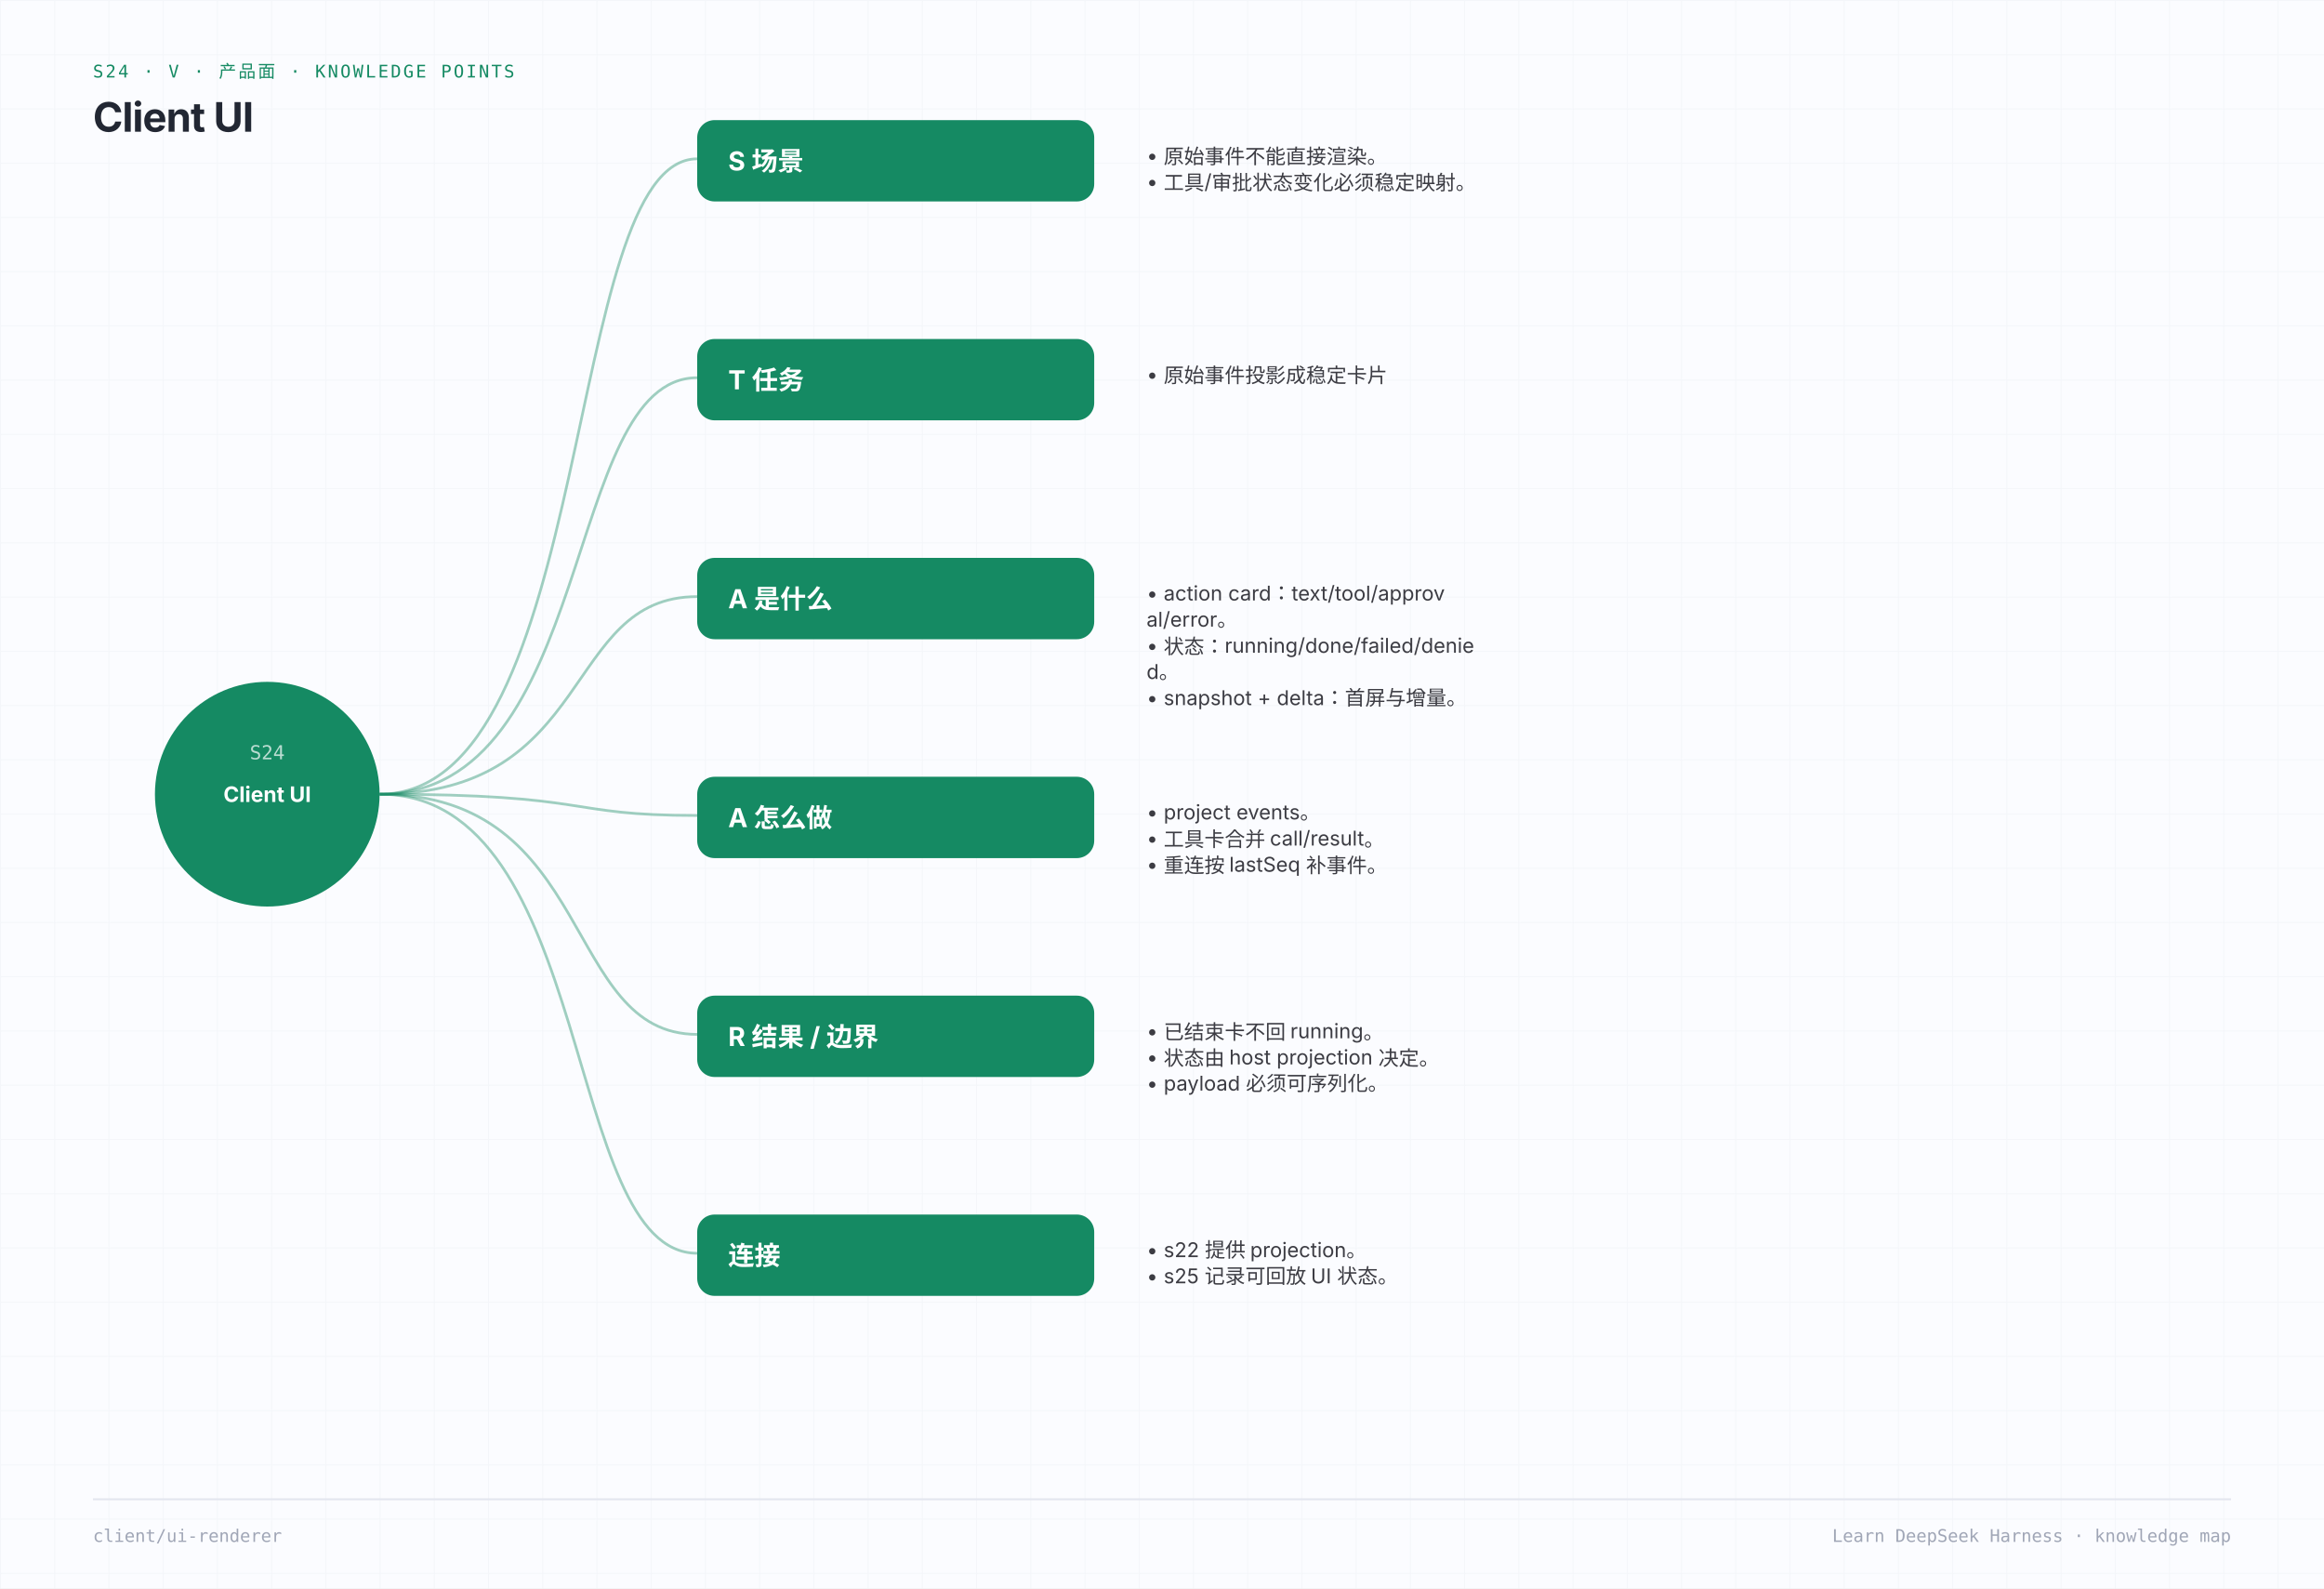
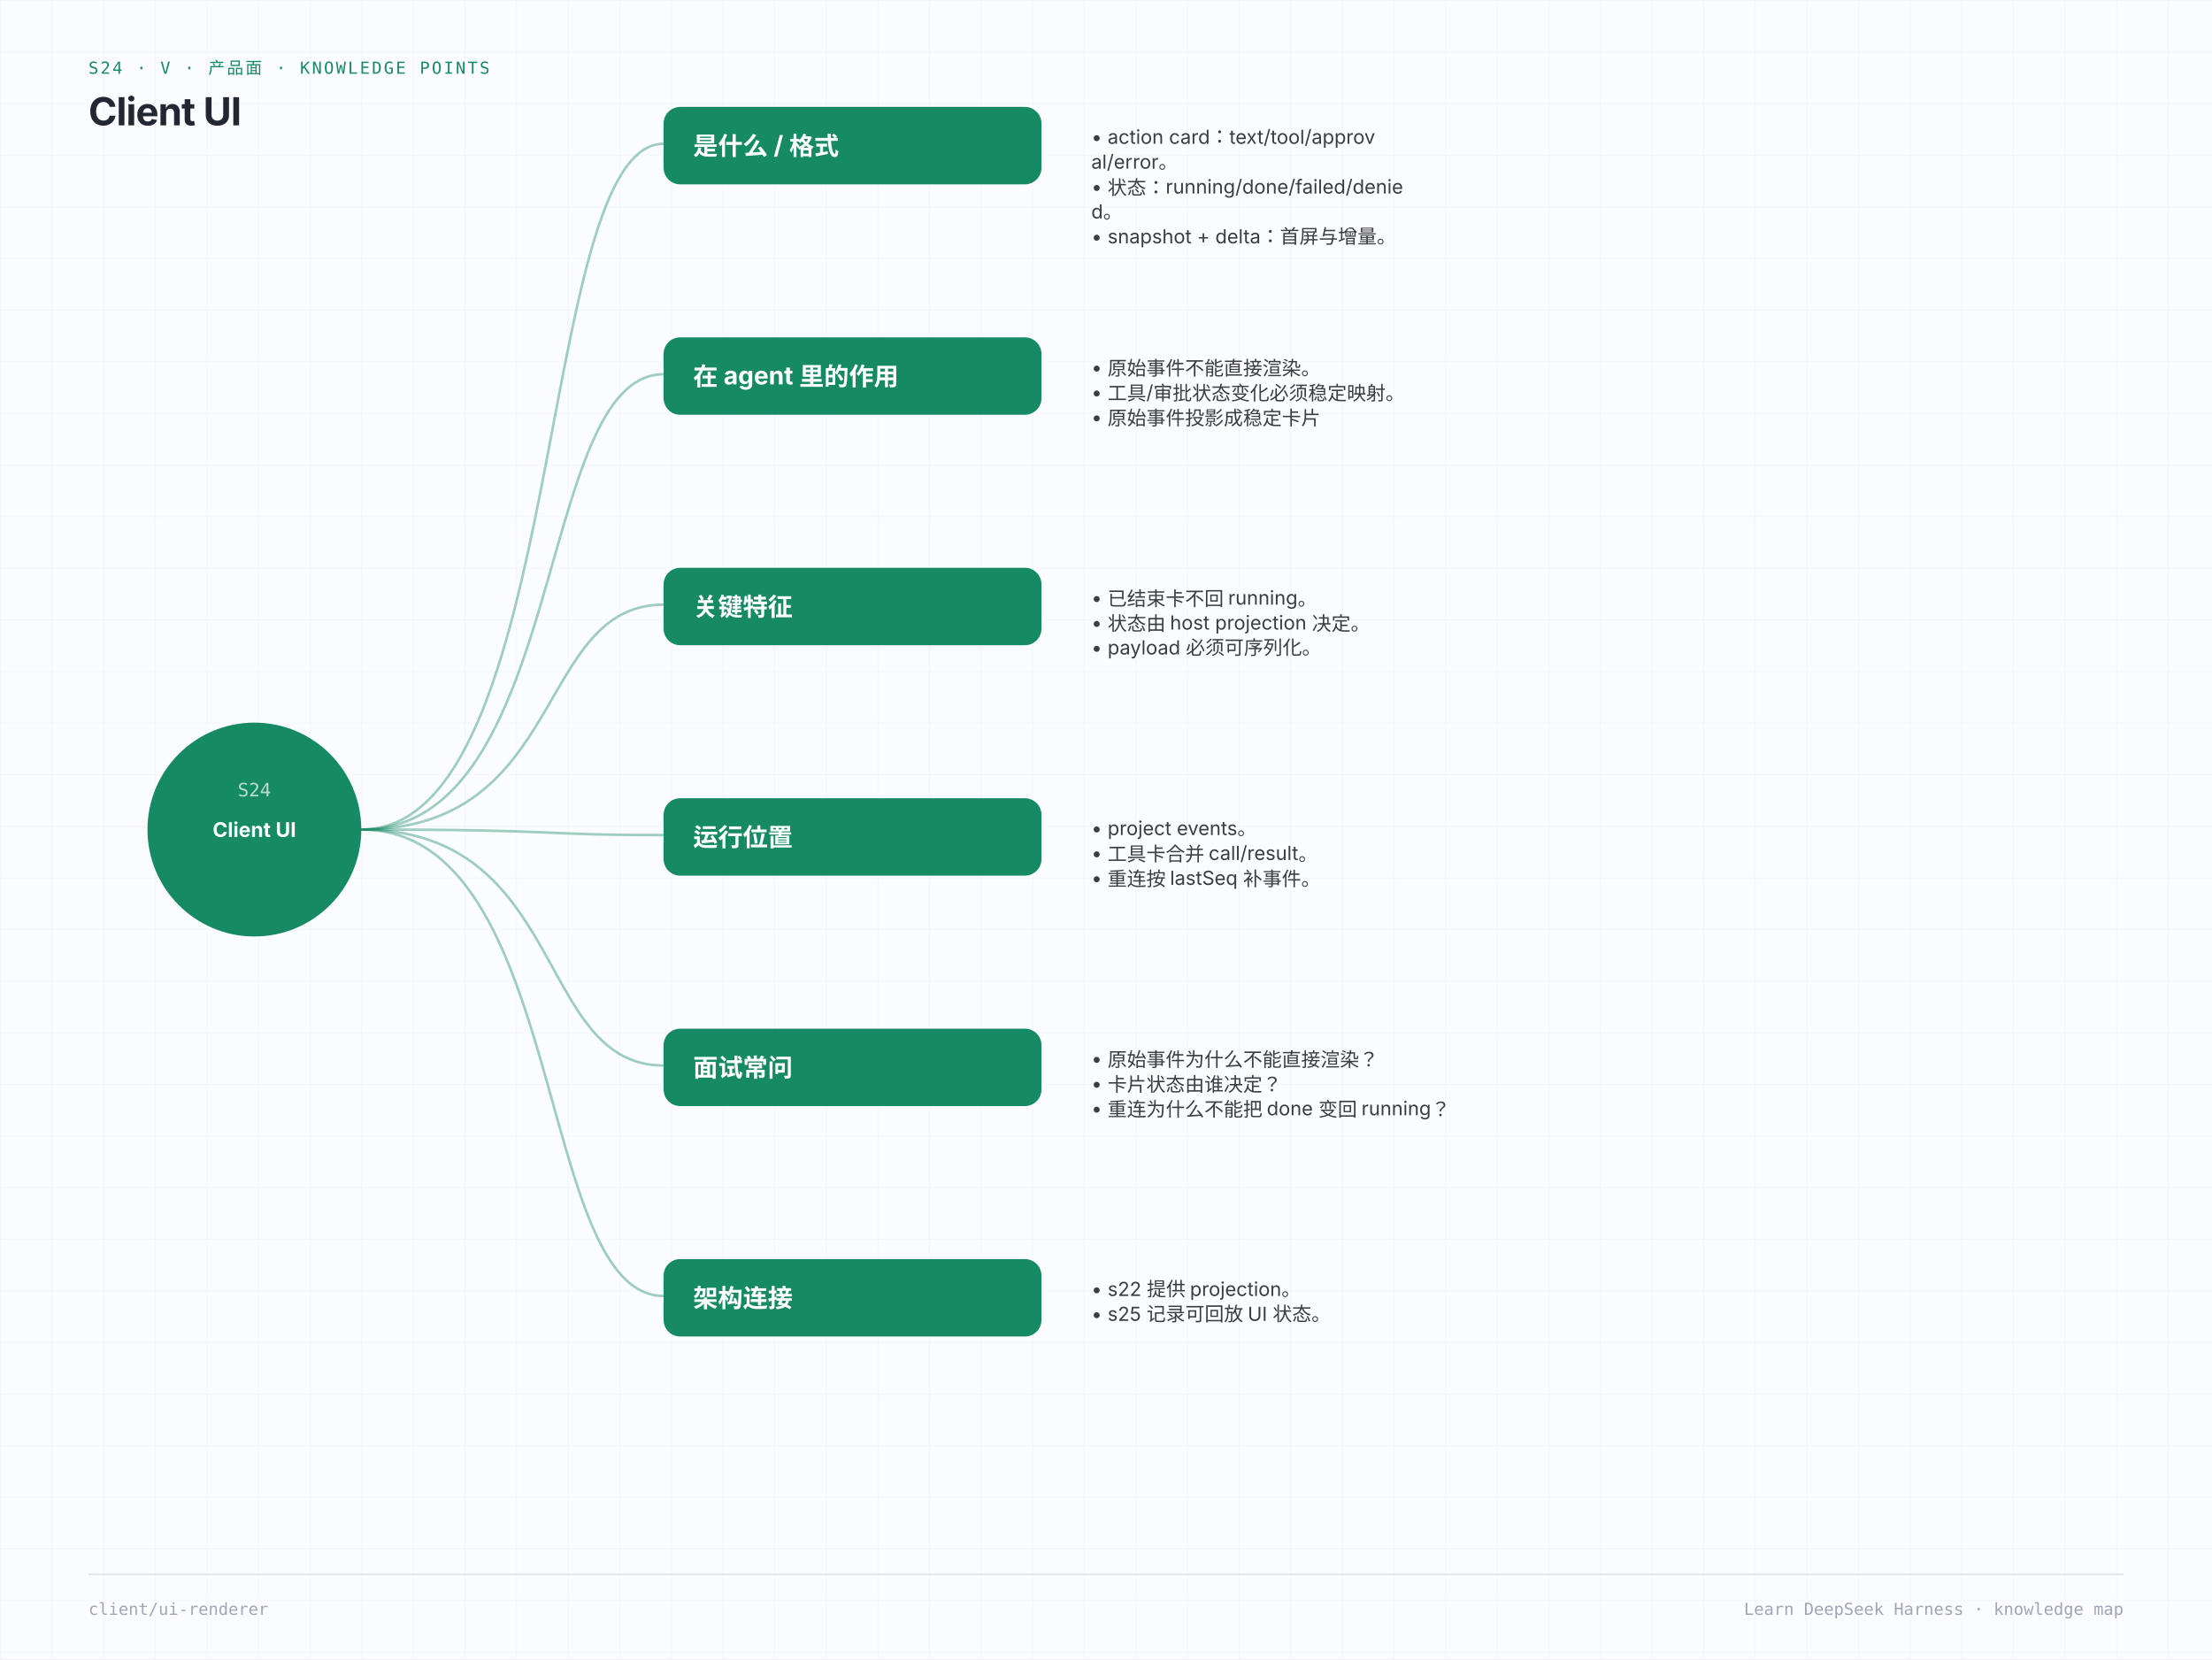
- <svg xmlns="http://www.w3.org/2000/svg" width="1200" height="820" viewBox="0 0 1200 820" role="img" aria-labelledby="title">
+ <svg xmlns="http://www.w3.org/2000/svg" width="1200" height="900" viewBox="0 0 1200 900" role="img" aria-labelledby="title">
  <defs>
    <pattern id="g" width="28" height="28" patternUnits="userSpaceOnUse">
      <path d="M28 0H0V28" fill="none" stroke="#303a63" stroke-opacity=".035" />
    </pattern>
  </defs>
-   <rect width="1200" height="820" fill="#fbfcff" />
-   <rect width="1200" height="820" fill="url(#g)" />
+   <rect width="1200" height="900" fill="#fbfcff" />
+   <rect width="1200" height="900" fill="url(#g)" />
  <text x="48" y="40" font-size="9" letter-spacing=".12em" fill="#158a63" font-family="SFMono-Regular,Consolas,monospace">S24 · V · 产品面 · KNOWLEDGE POINTS</text>
  <text x="48" y="68" font-size="21" font-weight="750" fill="#222733" letter-spacing="-.02em" font-family="-apple-system,BlinkMacSystemFont,'Segoe UI','Noto Sans SC',sans-serif">Client UI</text>
-   <circle cx="138" cy="410" r="58" fill="#158a63" />
-   <text x="138" y="392" text-anchor="middle" font-size="10" fill="rgba(255,255,255,.7)" font-family="SFMono-Regular,Consolas,monospace">S24</text>
-   <text x="138" y="414" font-size="11" font-weight="700" fill="#fff" text-anchor="middle" font-family="-apple-system,BlinkMacSystemFont,'Segoe UI','Noto Sans SC',sans-serif">Client UI</text>
-   <path d="M196 410 C308 410 290 82 360 82" fill="none" stroke="#158a63" stroke-opacity=".4" stroke-width="1.4" />
-   <rect x="360" y="62" width="205" height="42" rx="9" fill="#158a63" />
-   <text x="376" y="88" font-size="13.5" font-weight="700" fill="#fff" font-family="-apple-system,BlinkMacSystemFont,'Segoe UI','Noto Sans SC',sans-serif">S 场景</text>
-   <text x="592" y="84" font-size="10.5" font-weight="400" fill="#3c3c43" text-anchor="start" font-family="-apple-system,BlinkMacSystemFont,'Segoe UI','Noto Sans SC',sans-serif">• 原始事件不能直接渲染。</text>
-   <text x="592" y="97.5" font-size="10.5" font-weight="400" fill="#3c3c43" text-anchor="start" font-family="-apple-system,BlinkMacSystemFont,'Segoe UI','Noto Sans SC',sans-serif">• 工具/审批状态变化必须稳定映射。</text>
-   <path d="M196 410 C308 410 290 195 360 195" fill="none" stroke="#158a63" stroke-opacity=".4" stroke-width="1.4" />
-   <rect x="360" y="175" width="205" height="42" rx="9" fill="#158a63" />
-   <text x="376" y="201" font-size="13.5" font-weight="700" fill="#fff" font-family="-apple-system,BlinkMacSystemFont,'Segoe UI','Noto Sans SC',sans-serif">T 任务</text>
-   <text x="592" y="197" font-size="10.5" font-weight="400" fill="#3c3c43" text-anchor="start" font-family="-apple-system,BlinkMacSystemFont,'Segoe UI','Noto Sans SC',sans-serif">• 原始事件投影成稳定卡片</text>
-   <path d="M196 410 C308 410 290 308 360 308" fill="none" stroke="#158a63" stroke-opacity=".4" stroke-width="1.4" />
-   <rect x="360" y="288" width="205" height="42" rx="9" fill="#158a63" />
-   <text x="376" y="314" font-size="13.5" font-weight="700" fill="#fff" font-family="-apple-system,BlinkMacSystemFont,'Segoe UI','Noto Sans SC',sans-serif">A 是什么</text>
-   <text x="592" y="310" font-size="10.5" font-weight="400" fill="#3c3c43" text-anchor="start" font-family="-apple-system,BlinkMacSystemFont,'Segoe UI','Noto Sans SC',sans-serif">• action card：text/tool/approv</text>
-   <text x="592" y="323.5" font-size="10.5" font-weight="400" fill="#3c3c43" text-anchor="start" font-family="-apple-system,BlinkMacSystemFont,'Segoe UI','Noto Sans SC',sans-serif">  al/error。</text>
-   <text x="592" y="337" font-size="10.5" font-weight="400" fill="#3c3c43" text-anchor="start" font-family="-apple-system,BlinkMacSystemFont,'Segoe UI','Noto Sans SC',sans-serif">• 状态：running/done/failed/denie</text>
-   <text x="592" y="350.5" font-size="10.5" font-weight="400" fill="#3c3c43" text-anchor="start" font-family="-apple-system,BlinkMacSystemFont,'Segoe UI','Noto Sans SC',sans-serif">  d。</text>
-   <text x="592" y="364" font-size="10.5" font-weight="400" fill="#3c3c43" text-anchor="start" font-family="-apple-system,BlinkMacSystemFont,'Segoe UI','Noto Sans SC',sans-serif">• snapshot + delta：首屏与增量。</text>
-   <path d="M196 410 C308 410 290 421 360 421" fill="none" stroke="#158a63" stroke-opacity=".4" stroke-width="1.4" />
-   <rect x="360" y="401" width="205" height="42" rx="9" fill="#158a63" />
-   <text x="376" y="427" font-size="13.5" font-weight="700" fill="#fff" font-family="-apple-system,BlinkMacSystemFont,'Segoe UI','Noto Sans SC',sans-serif">A 怎么做</text>
-   <text x="592" y="423" font-size="10.5" font-weight="400" fill="#3c3c43" text-anchor="start" font-family="-apple-system,BlinkMacSystemFont,'Segoe UI','Noto Sans SC',sans-serif">• project events。</text>
-   <text x="592" y="436.5" font-size="10.5" font-weight="400" fill="#3c3c43" text-anchor="start" font-family="-apple-system,BlinkMacSystemFont,'Segoe UI','Noto Sans SC',sans-serif">• 工具卡合并 call/result。</text>
-   <text x="592" y="450" font-size="10.5" font-weight="400" fill="#3c3c43" text-anchor="start" font-family="-apple-system,BlinkMacSystemFont,'Segoe UI','Noto Sans SC',sans-serif">• 重连按 lastSeq 补事件。</text>
-   <path d="M196 410 C308 410 290 534 360 534" fill="none" stroke="#158a63" stroke-opacity=".4" stroke-width="1.4" />
-   <rect x="360" y="514" width="205" height="42" rx="9" fill="#158a63" />
-   <text x="376" y="540" font-size="13.5" font-weight="700" fill="#fff" font-family="-apple-system,BlinkMacSystemFont,'Segoe UI','Noto Sans SC',sans-serif">R 结果 / 边界</text>
-   <text x="592" y="536" font-size="10.5" font-weight="400" fill="#3c3c43" text-anchor="start" font-family="-apple-system,BlinkMacSystemFont,'Segoe UI','Noto Sans SC',sans-serif">• 已结束卡不回 running。</text>
-   <text x="592" y="549.5" font-size="10.5" font-weight="400" fill="#3c3c43" text-anchor="start" font-family="-apple-system,BlinkMacSystemFont,'Segoe UI','Noto Sans SC',sans-serif">• 状态由 host projection 决定。</text>
-   <text x="592" y="563" font-size="10.5" font-weight="400" fill="#3c3c43" text-anchor="start" font-family="-apple-system,BlinkMacSystemFont,'Segoe UI','Noto Sans SC',sans-serif">• payload 必须可序列化。</text>
-   <path d="M196 410 C308 410 290 647 360 647" fill="none" stroke="#158a63" stroke-opacity=".4" stroke-width="1.4" />
-   <rect x="360" y="627" width="205" height="42" rx="9" fill="#158a63" />
-   <text x="376" y="653" font-size="13.5" font-weight="700" fill="#fff" font-family="-apple-system,BlinkMacSystemFont,'Segoe UI','Noto Sans SC',sans-serif">连接</text>
-   <text x="592" y="649" font-size="10.5" font-weight="400" fill="#3c3c43" text-anchor="start" font-family="-apple-system,BlinkMacSystemFont,'Segoe UI','Noto Sans SC',sans-serif">• s22 提供 projection。</text>
-   <text x="592" y="662.5" font-size="10.5" font-weight="400" fill="#3c3c43" text-anchor="start" font-family="-apple-system,BlinkMacSystemFont,'Segoe UI','Noto Sans SC',sans-serif">• s25 记录可回放 UI 状态。</text>
-   <line x1="48" y1="774" x2="1152" y2="774" stroke="#e3e6ef" />
-   <text x="48" y="796" font-size="9" fill="#a0a6b6" font-family="SFMono-Regular,Consolas,monospace">client/ui-renderer</text>
-   <text x="1152" y="796" text-anchor="end" font-size="9" fill="#a0a6b6" font-family="SFMono-Regular,Consolas,monospace">Learn DeepSeek Harness · knowledge map</text>
+   <circle cx="138" cy="450" r="58" fill="#158a63" />
+   <text x="138" y="432" text-anchor="middle" font-size="10" fill="rgba(255,255,255,.7)" font-family="SFMono-Regular,Consolas,monospace">S24</text>
+   <text x="138" y="454" font-size="11" font-weight="700" fill="#fff" text-anchor="middle" font-family="-apple-system,BlinkMacSystemFont,'Segoe UI','Noto Sans SC',sans-serif">Client UI</text>
+   <path d="M196 450 C308 450 290 78 360 78" fill="none" stroke="#158a63" stroke-opacity=".4" stroke-width="1.4" />
+   <rect x="360" y="58" width="205" height="42" rx="9" fill="#158a63" />
+   <text x="376" y="84" font-size="13.5" font-weight="700" fill="#fff" font-family="-apple-system,BlinkMacSystemFont,'Segoe UI','Noto Sans SC',sans-serif">是什么 / 格式</text>
+   <text x="592" y="78" font-size="10.5" font-weight="400" fill="#3c3c43" text-anchor="start" font-family="-apple-system,BlinkMacSystemFont,'Segoe UI','Noto Sans SC',sans-serif">• action card：text/tool/approv</text>
+   <text x="592" y="91.5" font-size="10.5" font-weight="400" fill="#3c3c43" text-anchor="start" font-family="-apple-system,BlinkMacSystemFont,'Segoe UI','Noto Sans SC',sans-serif">  al/error。</text>
+   <text x="592" y="105" font-size="10.5" font-weight="400" fill="#3c3c43" text-anchor="start" font-family="-apple-system,BlinkMacSystemFont,'Segoe UI','Noto Sans SC',sans-serif">• 状态：running/done/failed/denie</text>
+   <text x="592" y="118.5" font-size="10.5" font-weight="400" fill="#3c3c43" text-anchor="start" font-family="-apple-system,BlinkMacSystemFont,'Segoe UI','Noto Sans SC',sans-serif">  d。</text>
+   <text x="592" y="132" font-size="10.5" font-weight="400" fill="#3c3c43" text-anchor="start" font-family="-apple-system,BlinkMacSystemFont,'Segoe UI','Noto Sans SC',sans-serif">• snapshot + delta：首屏与增量。</text>
+   <path d="M196 450 C308 450 290 203 360 203" fill="none" stroke="#158a63" stroke-opacity=".4" stroke-width="1.4" />
+   <rect x="360" y="183" width="205" height="42" rx="9" fill="#158a63" />
+   <text x="376" y="209" font-size="13.5" font-weight="700" fill="#fff" font-family="-apple-system,BlinkMacSystemFont,'Segoe UI','Noto Sans SC',sans-serif">在 agent 里的作用</text>
+   <text x="592" y="203" font-size="10.5" font-weight="400" fill="#3c3c43" text-anchor="start" font-family="-apple-system,BlinkMacSystemFont,'Segoe UI','Noto Sans SC',sans-serif">• 原始事件不能直接渲染。</text>
+   <text x="592" y="216.5" font-size="10.5" font-weight="400" fill="#3c3c43" text-anchor="start" font-family="-apple-system,BlinkMacSystemFont,'Segoe UI','Noto Sans SC',sans-serif">• 工具/审批状态变化必须稳定映射。</text>
+   <text x="592" y="230" font-size="10.5" font-weight="400" fill="#3c3c43" text-anchor="start" font-family="-apple-system,BlinkMacSystemFont,'Segoe UI','Noto Sans SC',sans-serif">• 原始事件投影成稳定卡片</text>
+   <path d="M196 450 C308 450 290 328 360 328" fill="none" stroke="#158a63" stroke-opacity=".4" stroke-width="1.4" />
+   <rect x="360" y="308" width="205" height="42" rx="9" fill="#158a63" />
+   <text x="376" y="334" font-size="13.5" font-weight="700" fill="#fff" font-family="-apple-system,BlinkMacSystemFont,'Segoe UI','Noto Sans SC',sans-serif">关键特征</text>
+   <text x="592" y="328" font-size="10.5" font-weight="400" fill="#3c3c43" text-anchor="start" font-family="-apple-system,BlinkMacSystemFont,'Segoe UI','Noto Sans SC',sans-serif">• 已结束卡不回 running。</text>
+   <text x="592" y="341.5" font-size="10.5" font-weight="400" fill="#3c3c43" text-anchor="start" font-family="-apple-system,BlinkMacSystemFont,'Segoe UI','Noto Sans SC',sans-serif">• 状态由 host projection 决定。</text>
+   <text x="592" y="355" font-size="10.5" font-weight="400" fill="#3c3c43" text-anchor="start" font-family="-apple-system,BlinkMacSystemFont,'Segoe UI','Noto Sans SC',sans-serif">• payload 必须可序列化。</text>
+   <path d="M196 450 C308 450 290 453 360 453" fill="none" stroke="#158a63" stroke-opacity=".4" stroke-width="1.4" />
+   <rect x="360" y="433" width="205" height="42" rx="9" fill="#158a63" />
+   <text x="376" y="459" font-size="13.5" font-weight="700" fill="#fff" font-family="-apple-system,BlinkMacSystemFont,'Segoe UI','Noto Sans SC',sans-serif">运行位置</text>
+   <text x="592" y="453" font-size="10.5" font-weight="400" fill="#3c3c43" text-anchor="start" font-family="-apple-system,BlinkMacSystemFont,'Segoe UI','Noto Sans SC',sans-serif">• project events。</text>
+   <text x="592" y="466.5" font-size="10.5" font-weight="400" fill="#3c3c43" text-anchor="start" font-family="-apple-system,BlinkMacSystemFont,'Segoe UI','Noto Sans SC',sans-serif">• 工具卡合并 call/result。</text>
+   <text x="592" y="480" font-size="10.5" font-weight="400" fill="#3c3c43" text-anchor="start" font-family="-apple-system,BlinkMacSystemFont,'Segoe UI','Noto Sans SC',sans-serif">• 重连按 lastSeq 补事件。</text>
+   <path d="M196 450 C308 450 290 578 360 578" fill="none" stroke="#158a63" stroke-opacity=".4" stroke-width="1.4" />
+   <rect x="360" y="558" width="205" height="42" rx="9" fill="#158a63" />
+   <text x="376" y="584" font-size="13.5" font-weight="700" fill="#fff" font-family="-apple-system,BlinkMacSystemFont,'Segoe UI','Noto Sans SC',sans-serif">面试常问</text>
+   <text x="592" y="578" font-size="10.5" font-weight="400" fill="#3c3c43" text-anchor="start" font-family="-apple-system,BlinkMacSystemFont,'Segoe UI','Noto Sans SC',sans-serif">• 原始事件为什么不能直接渲染？</text>
+   <text x="592" y="591.5" font-size="10.5" font-weight="400" fill="#3c3c43" text-anchor="start" font-family="-apple-system,BlinkMacSystemFont,'Segoe UI','Noto Sans SC',sans-serif">• 卡片状态由谁决定？</text>
+   <text x="592" y="605" font-size="10.5" font-weight="400" fill="#3c3c43" text-anchor="start" font-family="-apple-system,BlinkMacSystemFont,'Segoe UI','Noto Sans SC',sans-serif">• 重连为什么不能把 done 变回 running？</text>
+   <path d="M196 450 C308 450 290 703 360 703" fill="none" stroke="#158a63" stroke-opacity=".4" stroke-width="1.4" />
+   <rect x="360" y="683" width="205" height="42" rx="9" fill="#158a63" />
+   <text x="376" y="709" font-size="13.5" font-weight="700" fill="#fff" font-family="-apple-system,BlinkMacSystemFont,'Segoe UI','Noto Sans SC',sans-serif">架构连接</text>
+   <text x="592" y="703" font-size="10.5" font-weight="400" fill="#3c3c43" text-anchor="start" font-family="-apple-system,BlinkMacSystemFont,'Segoe UI','Noto Sans SC',sans-serif">• s22 提供 projection。</text>
+   <text x="592" y="716.5" font-size="10.5" font-weight="400" fill="#3c3c43" text-anchor="start" font-family="-apple-system,BlinkMacSystemFont,'Segoe UI','Noto Sans SC',sans-serif">• s25 记录可回放 UI 状态。</text>
+   <line x1="48" y1="854" x2="1152" y2="854" stroke="#e3e6ef" />
+   <text x="48" y="876" font-size="9" fill="#a0a6b6" font-family="SFMono-Regular,Consolas,monospace">client/ui-renderer</text>
+   <text x="1152" y="876" text-anchor="end" font-size="9" fill="#a0a6b6" font-family="SFMono-Regular,Consolas,monospace">Learn DeepSeek Harness · knowledge map</text>
</svg>
